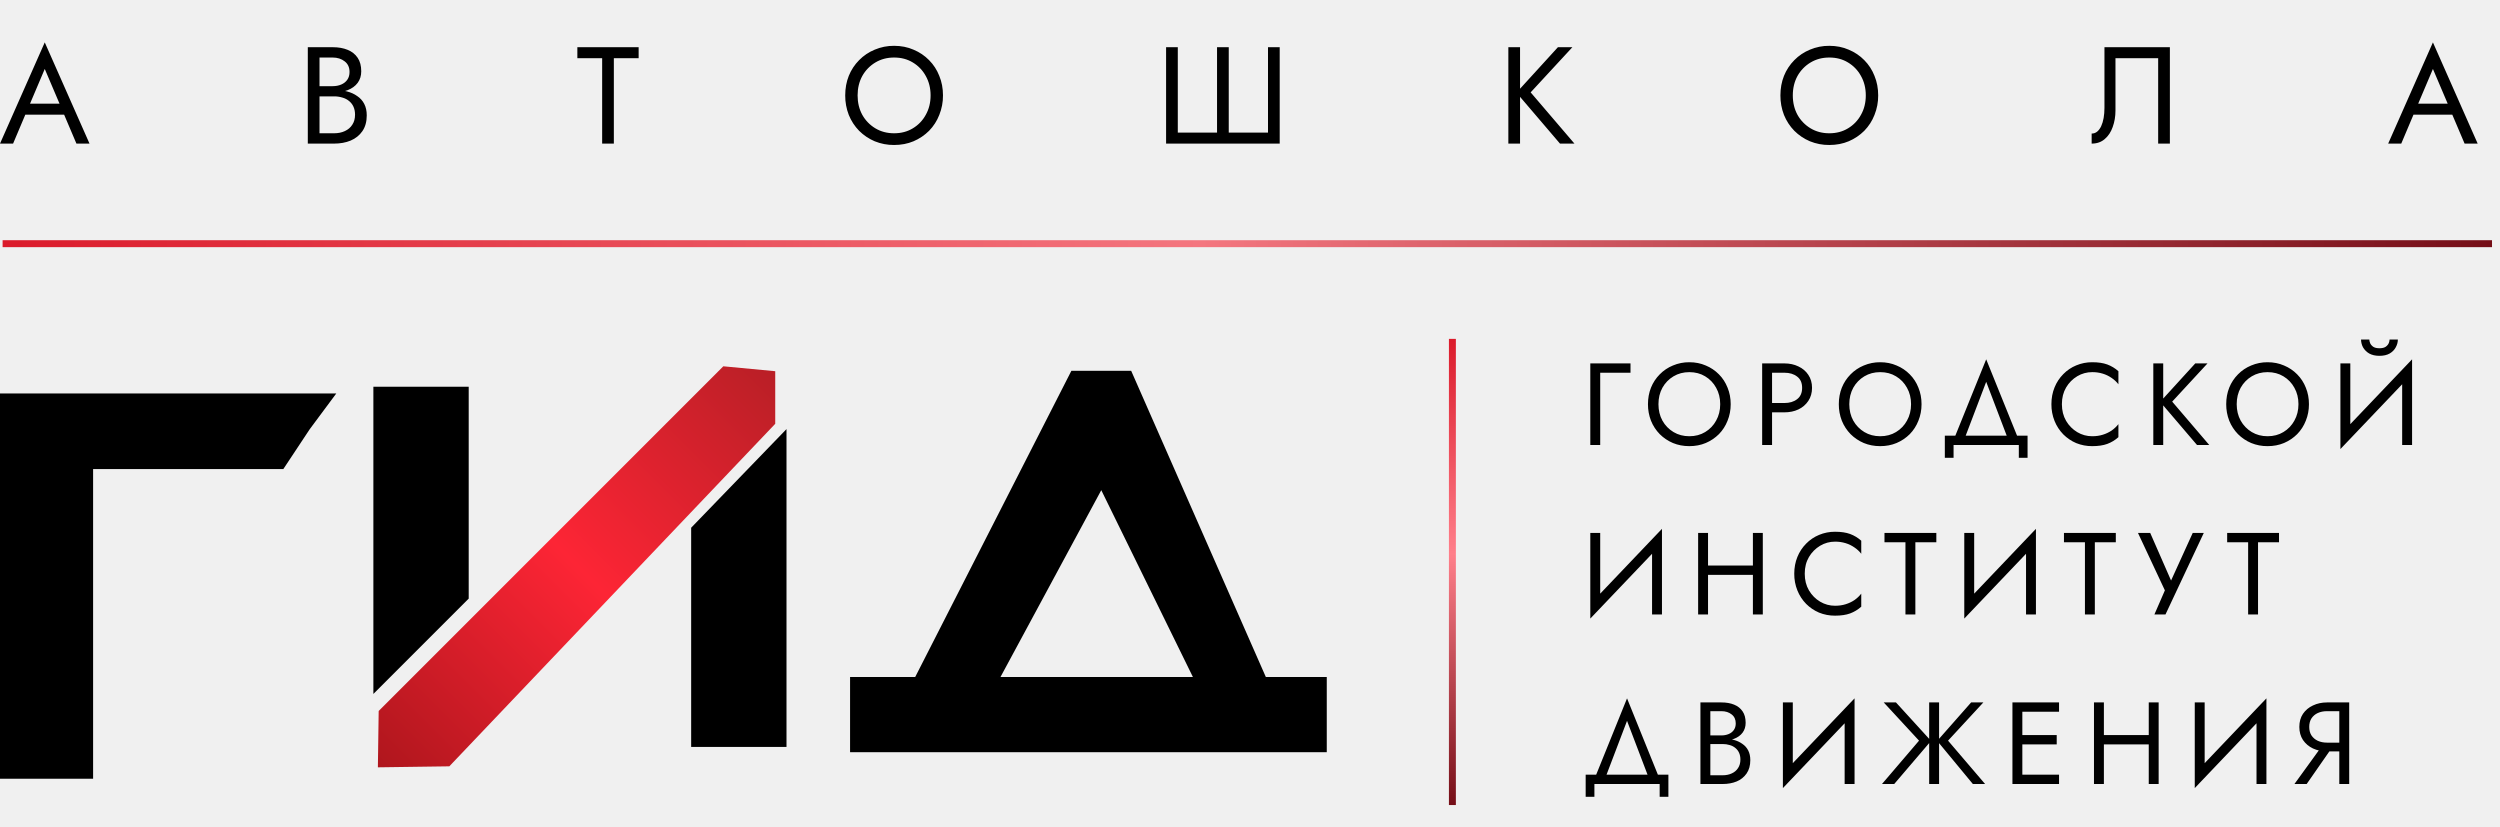
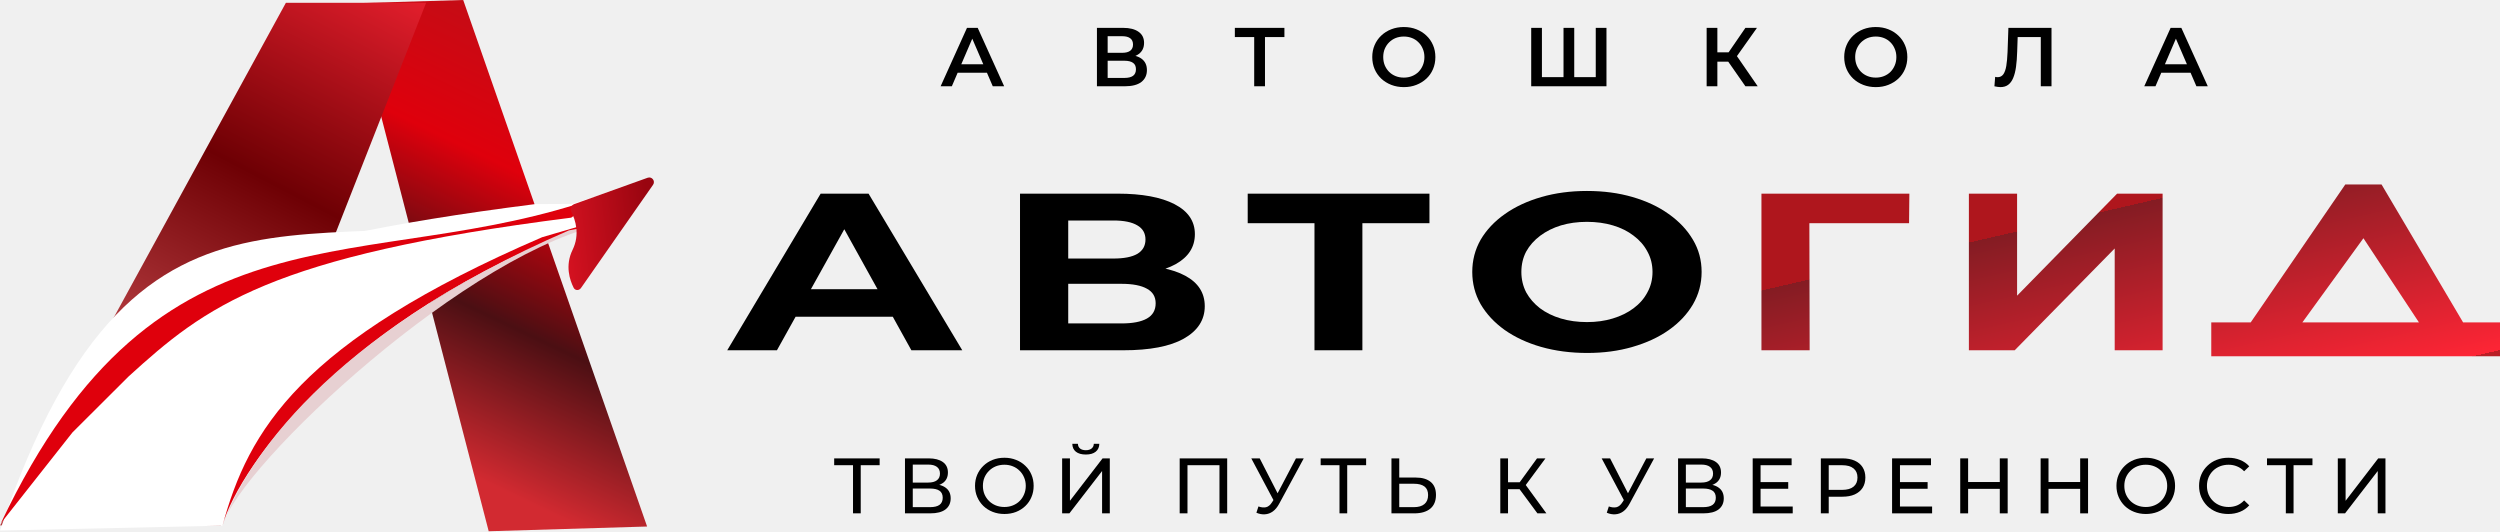
- <svg xmlns="http://www.w3.org/2000/svg" width="360" height="119" fill="none">
-   <path d="M2.816 16.515l.595-1.587h6.147l.595 1.587H2.816zM6.445 9.93l-2.34 5.514-.159.357-2.062 4.879H0L6.445 6.103 12.89 20.68h-1.884l-2.023-4.76-.158-.397-2.38-5.593zm39.208 3.412v-.933h2.24c.463 0 .88-.079 1.25-.238.37-.158.661-.39.873-.694.211-.304.317-.674.317-1.11 0-.661-.231-1.17-.694-1.527-.463-.37-1.045-.556-1.745-.556H46.01v10.908h2.082c.595 0 1.117-.105 1.567-.317.462-.211.82-.515 1.07-.912.265-.397.397-.88.397-1.448 0-.423-.072-.8-.218-1.13a2.191 2.191 0 00-.635-.833 2.514 2.514 0 00-.952-.496 4.001 4.001 0 00-1.229-.179h-2.44v-.932h2.44a7.53 7.53 0 011.864.218c.569.146 1.064.37 1.487.675.437.29.774.667 1.012 1.13.238.463.357 1.011.357 1.646 0 .912-.212 1.673-.635 2.281-.41.595-.972 1.045-1.685 1.349-.701.29-1.5.436-2.4.436h-3.768V6.797h3.57c.833 0 1.553.125 2.161.377.622.25 1.104.634 1.448 1.15.344.502.516 1.15.516 1.944 0 .647-.172 1.203-.516 1.665-.344.463-.826.814-1.448 1.052-.608.238-1.328.357-2.161.357h-2.241zm37.486-4.959V6.797h8.825v1.586h-3.57V20.68H86.71V8.383h-3.57zm40.356 5.355c0 1.045.225 1.977.674 2.797a5.218 5.218 0 001.884 1.944c.794.476 1.693.713 2.697.713 1.018 0 1.917-.238 2.697-.713a5.056 5.056 0 001.864-1.944c.463-.82.694-1.752.694-2.797 0-1.044-.231-1.976-.694-2.796a5.056 5.056 0 00-1.864-1.944c-.78-.476-1.679-.714-2.697-.714-1.004 0-1.903.238-2.697.714a5.218 5.218 0 00-1.884 1.944c-.449.82-.674 1.752-.674 2.796zm-1.784 0c0-1.018.171-1.957.515-2.816a6.807 6.807 0 011.487-2.261 6.704 6.704 0 012.241-1.507 6.995 6.995 0 012.796-.556c1.018 0 1.95.185 2.796.556.86.357 1.607.86 2.241 1.507a6.552 6.552 0 011.468 2.261c.357.86.535 1.798.535 2.816a7.365 7.365 0 01-.535 2.817 6.762 6.762 0 01-1.468 2.28 7.1 7.1 0 01-2.241 1.508c-.846.357-1.778.535-2.796.535a7.22 7.22 0 01-2.796-.535 7.124 7.124 0 01-2.241-1.508 7.03 7.03 0 01-1.487-2.28 7.61 7.61 0 01-.515-2.817zm60.881 5.355V6.797h1.685V20.68h-16.36V6.797h1.686v12.296h5.651V6.797h1.686v12.296h5.652zm34.61-12.296h1.685V20.68h-1.685V6.797zm7.139 0h2.082l-6.009 6.505 6.307 7.378h-2.083l-6.266-7.338 5.969-6.545zm33.823 6.941c0 1.045.226 1.977.674 2.797a5.226 5.226 0 001.884 1.944c.793.476 1.693.713 2.697.713 1.019 0 1.918-.238 2.697-.713a5.056 5.056 0 001.864-1.944c.464-.82.694-1.752.694-2.797 0-1.044-.23-1.976-.694-2.796a5.056 5.056 0 00-1.864-1.944c-.779-.476-1.678-.714-2.697-.714-1.004 0-1.904.238-2.697.714a5.225 5.225 0 00-1.884 1.944c-.448.82-.674 1.752-.674 2.796zm-1.785 0c0-1.018.173-1.957.516-2.816a6.807 6.807 0 011.487-2.261 6.704 6.704 0 012.241-1.507 6.995 6.995 0 012.796-.556c1.019 0 1.951.185 2.796.556.861.357 1.607.86 2.241 1.507a6.552 6.552 0 011.468 2.261c.357.86.535 1.798.535 2.816a7.365 7.365 0 01-.535 2.817 6.762 6.762 0 01-1.468 2.28 7.09 7.09 0 01-2.241 1.508c-.845.357-1.777.535-2.796.535a7.22 7.22 0 01-2.796-.535 7.124 7.124 0 01-2.241-1.508 7.03 7.03 0 01-1.487-2.28 7.63 7.63 0 01-.516-2.817zm56.083-6.941V20.68h-1.686V8.383h-6.148v7.537c0 .846-.132 1.633-.396 2.36-.252.727-.635 1.31-1.15 1.745-.504.437-1.131.655-1.884.655v-1.448c.303 0 .567-.092.793-.277.224-.185.416-.443.575-.774.159-.344.278-.74.357-1.19.079-.45.119-.939.119-1.468V6.797h9.42zm34.25 9.718l.595-1.587h6.147l.595 1.587h-7.337zm3.629-6.585l-2.34 5.514-.159.357-2.062 4.879h-1.884l6.445-14.577 6.445 14.577h-1.884l-2.023-4.76-.158-.397-2.38-5.593z" fill="#000" />
-   <path d="M.375 35.09h358.474" stroke="url(#paint0_linear_574_8378)" />
-   <path d="M48.426 56.657l-3.813 5.132-3.814 5.757H13.407v44.589H0V56.657h48.426zm5.34-.971h13.728v30.513l-13.728 13.73V55.687zm59.49 51.872H99.527V75.993l13.729-14.204v45.769z" fill="#000" />
-   <path d="M54.53 102.381l-.116 8.114 10.288-.145 46.932-49.324v-7.572l-7.477-.708-49.627 49.635z" fill="url(#paint1_linear_574_8378)" />
-   <path d="M158.584 70.584l-18.948 35.121-12.23.374 26.872-52.681h8.612l23.168 52.681-10.249-.374-17.225-35.12zm18.001 37.737H122.41V97.485h68.644v10.836h-14.469z" fill="#000" />
-   <path d="M209.145 48.798v67.129" stroke="url(#paint2_linear_574_8378)" />
-   <path d="M229.004 52.33h5.789v1.342h-4.363v10.405h-1.426V52.33zm9.813 5.873c0 .884.189 1.673.57 2.366a4.404 4.404 0 001.595 1.645c.671.403 1.43.604 2.282.604.86 0 1.621-.201 2.282-.604a4.291 4.291 0 001.577-1.645c.39-.693.587-1.482.587-2.366 0-.884-.197-1.672-.587-2.366a4.291 4.291 0 00-1.577-1.645c-.661-.403-1.422-.604-2.282-.604-.852 0-1.611.201-2.282.604a4.404 4.404 0 00-1.595 1.645c-.381.694-.57 1.482-.57 2.366zm-1.51 0c0-.861.145-1.656.436-2.383a5.75 5.75 0 011.259-1.913 5.647 5.647 0 011.896-1.275 5.905 5.905 0 012.366-.47c.86 0 1.649.156 2.365.47a5.67 5.67 0 011.897 1.275c.537.537.95 1.175 1.241 1.913.302.727.453 1.522.453 2.383 0 .85-.151 1.645-.453 2.383a5.722 5.722 0 01-1.241 1.93 6.024 6.024 0 01-1.897 1.276c-.716.302-1.505.453-2.365.453-.852 0-1.64-.151-2.366-.453a5.997 5.997 0 01-1.896-1.276 5.94 5.94 0 01-1.259-1.93 6.442 6.442 0 01-.436-2.383zm16.444-5.873h1.426v11.747h-1.426V52.33zm.788 1.342V52.33h2.4c.761 0 1.437.145 2.03.436.604.28 1.08.682 1.427 1.208.358.526.537 1.152.537 1.88 0 .716-.179 1.342-.537 1.88a3.474 3.474 0 01-1.427 1.224c-.593.28-1.269.42-2.03.42h-2.4v-1.343h2.4c.761 0 1.376-.184 1.846-.553.48-.37.721-.912.721-1.628 0-.728-.241-1.27-.721-1.628-.47-.37-1.085-.554-1.846-.554h-2.4zm11.76 4.531c0 .884.191 1.673.57 2.366a4.419 4.419 0 001.595 1.645c.671.403 1.432.604 2.282.604.861 0 1.623-.201 2.282-.604a4.284 4.284 0 001.577-1.645c.392-.693.587-1.482.587-2.366 0-.884-.195-1.672-.587-2.366a4.284 4.284 0 00-1.577-1.645c-.659-.403-1.421-.604-2.282-.604-.85 0-1.611.201-2.282.604a4.419 4.419 0 00-1.595 1.645c-.379.694-.57 1.482-.57 2.366zm-1.51 0c0-.861.146-1.656.436-2.383a5.75 5.75 0 011.259-1.913 5.676 5.676 0 011.896-1.275 5.915 5.915 0 012.366-.47c.861 0 1.65.156 2.366.47a5.666 5.666 0 011.896 1.275 5.53 5.53 0 011.241 1.913c.302.727.453 1.522.453 2.383 0 .85-.151 1.645-.453 2.383a5.707 5.707 0 01-1.241 1.93 6.02 6.02 0 01-1.896 1.276c-.716.302-1.505.453-2.366.453-.85 0-1.639-.151-2.366-.453a6.031 6.031 0 01-1.896-1.276 5.94 5.94 0 01-1.259-1.93 6.462 6.462 0 01-.436-2.383zm21.223-3.222l-3.272 8.593h-1.51l4.782-11.832 4.782 11.832h-1.51l-3.272-8.593zm4.698 9.096h-9.396v1.846h-1.259v-3.189h11.914v3.189h-1.259v-1.846zm6.203-5.874c0 .906.201 1.706.604 2.4a4.57 4.57 0 001.611 1.628 4.13 4.13 0 002.147.587c.56 0 1.068-.072 1.527-.218a4.78 4.78 0 001.276-.604c.379-.269.704-.576.973-.923v1.88c-.493.436-1.03.76-1.611.973-.581.212-1.303.319-2.165.319a6.042 6.042 0 01-2.298-.437 5.89 5.89 0 01-1.863-1.258 5.939 5.939 0 01-1.258-1.93 6.323 6.323 0 01-.453-2.417c0-.873.151-1.678.453-2.416a5.75 5.75 0 011.258-1.914 5.543 5.543 0 011.863-1.258 5.847 5.847 0 012.298-.453c.862 0 1.584.106 2.165.319a5.023 5.023 0 011.611.973v1.88a4.224 4.224 0 00-.973-.907 4.5 4.5 0 00-1.276-.62 5.035 5.035 0 00-1.527-.219 4.14 4.14 0 00-2.147.587 4.57 4.57 0 00-1.611 1.628c-.403.683-.604 1.483-.604 2.4zm13.164-5.873h1.426v11.747h-1.426V52.33zm6.041 0h1.762l-5.085 5.504 5.336 6.243h-1.762l-5.302-6.21 5.051-5.537zm5.967 5.873c0 .884.191 1.673.571 2.366a4.416 4.416 0 001.594 1.645c.671.403 1.432.604 2.282.604.862 0 1.621-.201 2.282-.604a4.284 4.284 0 001.577-1.645c.392-.693.587-1.482.587-2.366 0-.884-.195-1.672-.587-2.366a4.284 4.284 0 00-1.577-1.645c-.661-.403-1.42-.604-2.282-.604-.85 0-1.611.201-2.282.604a4.416 4.416 0 00-1.594 1.645c-.38.694-.571 1.482-.571 2.366zm-1.51 0c0-.861.145-1.656.436-2.383a5.75 5.75 0 011.259-1.913 5.656 5.656 0 011.896-1.275 5.919 5.919 0 012.366-.47c.862 0 1.65.156 2.366.47a5.666 5.666 0 011.896 1.275 5.56 5.56 0 011.242 1.913c.302.727.453 1.522.453 2.383 0 .85-.151 1.645-.453 2.383a5.74 5.74 0 01-1.242 1.93 6.02 6.02 0 01-1.896 1.276c-.716.302-1.504.453-2.366.453a6.11 6.11 0 01-2.366-.453 6.009 6.009 0 01-1.896-1.276 5.94 5.94 0 01-1.259-1.93 6.442 6.442 0 01-.436-2.383zm26.68-4.28l-10.236 10.741.084-2.181 10.236-10.74-.084 2.18zm-8.81-1.593v10.488l-1.426 1.846V52.33h1.426zm8.894-.588v12.335h-1.427V53.588l1.427-1.846zm-7.35-2.853h1.192c0 .146.039.319.117.52.079.19.224.364.436.52.214.146.516.219.906.219.392 0 .694-.073.906-.218.214-.157.359-.33.437-.52a1.46 1.46 0 00.117-.52h1.192c0 .38-.101.754-.303 1.124-.189.358-.48.654-.872.889-.391.224-.883.336-1.477.336-.581 0-1.074-.112-1.476-.336a2.431 2.431 0 01-.89-.89 2.446 2.446 0 01-.285-1.124zm-100.75 29.445l-10.235 10.74.084-2.181 10.235-10.74-.084 2.181zm-8.809-1.594v10.489l-1.426 1.846V76.74h1.426zm8.893-.588v12.335h-1.426V77.998l1.426-1.846zm5.997 6.63v-1.343h8.054v1.342h-8.054zm7.098-6.042h1.426v11.747h-1.426V76.74zm-7.887 0h1.426v11.747h-1.426V76.74zm15.352 5.873c0 .907.201 1.707.604 2.4.414.694.95 1.236 1.611 1.628a4.131 4.131 0 002.148.587c.558 0 1.068-.072 1.527-.218.47-.145.894-.346 1.275-.604.38-.268.705-.576.973-.923v1.88a5.014 5.014 0 01-1.611.973c-.582.213-1.304.319-2.164.319a6.038 6.038 0 01-2.299-.436 5.889 5.889 0 01-1.863-1.259 5.938 5.938 0 01-1.258-1.93 6.323 6.323 0 01-.453-2.417c0-.872.151-1.678.453-2.416a5.749 5.749 0 011.258-1.913 5.542 5.542 0 011.863-1.259 5.844 5.844 0 012.299-.453c.86 0 1.582.106 2.164.319a5.016 5.016 0 011.611.973v1.88a4.181 4.181 0 00-.973-.906 4.507 4.507 0 00-1.275-.621 5.044 5.044 0 00-1.527-.219 4.13 4.13 0 00-2.148.588 4.578 4.578 0 00-1.611 1.628c-.403.682-.604 1.482-.604 2.4zm11.482-4.53V76.74h7.467v1.342h-3.02v10.405h-1.427V78.082h-3.02zm21.727.251l-10.236 10.74.084-2.181 10.235-10.74-.083 2.181zm-8.81-1.594v10.489l-1.426 1.846V76.74h1.426zm8.893-.588v12.335h-1.426V77.998l1.426-1.846zm4.035 1.93V76.74h7.467v1.342h-3.02v10.405h-1.426V78.082h-3.021zm20.137-1.342l-5.52 11.747h-1.594l1.51-3.474-3.876-8.273h1.762l3.456 7.887-.889-.067 3.557-7.82h1.594zm3.364 1.342V76.74h7.467v1.342h-3.021v10.405h-1.426V78.082h-3.02zm-86.418 25.719l-3.272 8.593h-1.511l4.783-11.832 4.782 11.832h-1.51l-3.272-8.593zm4.698 9.096h-9.397v1.846h-1.258v-3.188h11.913v3.188h-1.258v-1.846zm6.996-6.209v-.789h1.896a2.66 2.66 0 001.057-.201c.314-.134.56-.33.738-.588.18-.257.269-.57.269-.939 0-.56-.196-.991-.588-1.293-.39-.313-.883-.469-1.476-.469h-1.594v9.23h1.762c.503 0 .945-.09 1.325-.269.392-.179.694-.436.906-.772.224-.335.336-.744.336-1.225 0-.358-.061-.677-.185-.956a1.84 1.84 0 00-.537-.705 2.103 2.103 0 00-.805-.42 3.371 3.371 0 00-1.04-.151h-2.064v-.789h2.064c.57 0 1.096.062 1.577.185.482.123.901.313 1.258.571.369.246.655.564.856.956.201.392.302.856.302 1.393 0 .772-.178 1.415-.537 1.93a3.212 3.212 0 01-1.426 1.141c-.592.246-1.269.369-2.03.369h-3.189V101.15h3.021c.704 0 1.315.106 1.829.319.526.212.935.537 1.225.973.291.425.436.973.436 1.645 0 .548-.145 1.018-.436 1.409-.29.392-.699.688-1.225.89-.514.201-1.125.302-1.829.302h-1.896zm20.985-3.944l-10.236 10.741.084-2.182 10.236-10.741-.084 2.182zm-8.809-1.594v10.489l-1.427 1.846V101.15h1.427zm8.893-.588v12.335h-1.427v-10.488l1.427-1.847zm5.963.588l5.05 5.538-5.302 6.209h-1.762l5.336-6.243-5.084-5.504h1.762zm4.782 0h1.426v11.747h-1.426V101.15zm6.041 0h1.761l-5.084 5.504 5.336 6.243h-1.762l-5.134-6.209 4.883-5.538zm6.737 11.747v-1.342h5.924v1.342h-5.924zm0-10.405v-1.342h5.924v1.342h-5.924zm0 4.699v-1.342h5.588v1.342h-5.588zm-.788-6.041h1.426v11.747h-1.426V101.15zm12.531 6.041v-1.342h8.054v1.342h-8.054zm7.098-6.041h1.426v11.747h-1.426V101.15zm-7.887 0h1.427v11.747h-1.427V101.15zm24.747 1.594l-10.235 10.741.084-2.182 10.235-10.741-.084 2.182zm-8.809-1.594v10.489l-1.426 1.846V101.15h1.426zm8.893-.588v12.335h-1.426v-10.488l1.426-1.847zm9.824 6.546l-4.027 5.789h-1.762l4.195-5.789h1.594zm2.097-5.958v11.747h-1.426V101.15h1.426zm-.788 1.259h-2.4c-.503 0-.952.089-1.342.268a2.169 2.169 0 00-.906.772c-.214.336-.319.744-.319 1.225 0 .481.105.89.319 1.225.223.336.525.593.906.772.39.179.839.269 1.342.269h2.4v1.258h-2.4c-.75 0-1.426-.14-2.03-.419a3.586 3.586 0 01-1.443-1.225c-.348-.537-.52-1.164-.52-1.88 0-.727.172-1.354.52-1.879a3.467 3.467 0 011.443-1.209c.604-.291 1.28-.436 2.03-.436h2.4v1.259z" fill="#000" />
+ <svg xmlns="http://www.w3.org/2000/svg" xmlns:xlink="http://www.w3.org/1999/xlink" width="400" height="85" viewBox="0 0 400 85" fill="none">
+   <path d="M56.295 0.532L74.112 0L103.536 84.243L78.192 85L56.295 0.532Z" fill="url(#paint0_linear_653_8933)" />
+   <path d="M45.74 0.451H68.174L35.323 84.067H0.01L45.74 0.451Z" fill="url(#paint1_linear_653_8933)" />
+   <path d="M0 84.886C22.597 18.124 53.245 46.151 95.083 31.477L98.503 34.375C55.768 49.593 38.268 73.717 35.597 84.101L0 84.886Z" fill="white" />
+   <path d="M35.597 84.101C39.73 68.917 47.99 54.65 86.743 37.954L98.34 34.559C56.74 48.556 38.197 74.549 35.597 84.101Z" fill="#DF000C" />
+   <path d="M35.597 84.101C39.245 73.981 52.191 53.686 91.031 36.858L97.806 35.624C75.397 39.573 38.203 74.474 35.597 84.101Z" fill="#E7D0D2" />
+   <path d="M0 84.886C19.743 38.357 67.349 39.771 94.87 32.612L85.629 32.655C37.148 38.805 24.225 46.363 14.85 58.041L8.422 66.33L0 84.886Z" fill="white" />
+   <path d="M0.142 83.708C25.515 30.192 58.479 44.789 95.871 31.477L91.398 34.825C43.055 40.949 32.853 49.058 20.567 60.24L11.593 69.188L0.142 83.708Z" fill="#DF000C" />
+   <use xlink:href="#stroke0_653_8933" fill="url(#paint2_linear_653_8933)" />
+   <path d="M150.499 13.805L154.718 4.458H156.432L160.665 13.805H158.843L155.214 5.379H155.91L152.294 13.805H150.499ZM152.441 11.642L152.91 10.28H157.973L158.442 11.642H152.441Z" fill="black" />
+   <path d="M175.51 13.805V4.458H179.703C180.757 4.458 181.578 4.667 182.167 5.085C182.757 5.495 183.051 6.087 183.051 6.861C183.051 7.627 182.77 8.219 182.208 8.637C181.645 9.047 180.904 9.251 179.984 9.251L180.225 8.771C181.27 8.771 182.078 8.98 182.65 9.398C183.221 9.817 183.507 10.422 183.507 11.214C183.507 12.024 183.208 12.661 182.609 13.124C182.011 13.578 181.127 13.805 179.957 13.805H175.51ZM177.225 12.469H179.904C180.511 12.469 180.971 12.358 181.283 12.136C181.596 11.904 181.752 11.553 181.752 11.081C181.752 10.609 181.596 10.266 181.283 10.053C180.971 9.83 180.511 9.719 179.904 9.719H177.225V12.469ZM177.225 8.45H179.556C180.118 8.45 180.547 8.339 180.841 8.116C181.136 7.885 181.283 7.556 181.283 7.128C181.283 6.683 181.136 6.349 180.841 6.127C180.547 5.904 180.118 5.793 179.556 5.793H177.225V8.45Z" fill="black" />
+   <path d="M200.671 13.805V5.499L201.086 5.927H197.576V4.458H205.506V5.927H201.997L202.398 5.499V13.805H200.671Z" fill="black" />
+   <path d="M224.624 13.938C223.892 13.938 223.218 13.818 222.602 13.578C221.986 13.337 221.45 13.003 220.994 12.576C220.539 12.14 220.186 11.633 219.936 11.054C219.686 10.466 219.561 9.826 219.561 9.131C219.561 8.437 219.686 7.8 219.936 7.222C220.186 6.634 220.539 6.127 220.994 5.7C221.45 5.263 221.986 4.925 222.602 4.685C223.218 4.445 223.888 4.324 224.611 4.324C225.343 4.324 226.013 4.445 226.62 4.685C227.236 4.925 227.772 5.263 228.227 5.7C228.683 6.127 229.035 6.634 229.285 7.222C229.535 7.8 229.66 8.437 229.66 9.131C229.66 9.826 229.535 10.466 229.285 11.054C229.035 11.642 228.683 12.149 228.227 12.576C227.772 13.003 227.236 13.337 226.62 13.578C226.013 13.818 225.348 13.938 224.624 13.938ZM224.611 12.416C225.084 12.416 225.522 12.336 225.923 12.176C226.325 12.015 226.674 11.788 226.968 11.495C227.263 11.192 227.491 10.845 227.651 10.453C227.821 10.053 227.906 9.612 227.906 9.131C227.906 8.651 227.821 8.214 227.651 7.823C227.491 7.422 227.263 7.075 226.968 6.781C226.674 6.479 226.325 6.247 225.923 6.087C225.522 5.927 225.084 5.847 224.611 5.847C224.138 5.847 223.7 5.927 223.298 6.087C222.905 6.247 222.557 6.479 222.253 6.781C221.959 7.075 221.727 7.422 221.557 7.823C221.396 8.214 221.316 8.651 221.316 9.131C221.316 9.603 221.396 10.039 221.557 10.44C221.727 10.84 221.959 11.192 222.253 11.495C222.548 11.788 222.896 12.015 223.298 12.176C223.7 12.336 224.138 12.416 224.611 12.416Z" fill="black" />
+   <path d="M244.993 13.805V4.458H246.708V12.763L246.306 12.336H250.552L250.163 12.763V4.458H251.878V12.763L251.463 12.336H255.735L255.32 12.763V4.458H257.035V13.805H244.993Z" fill="black" />
+   <path d="M279.265 13.805L276.09 9.251L277.497 8.383L281.234 13.805H279.265ZM273.063 13.805V4.458H274.778V13.805H273.063ZM274.255 9.866V8.37H277.416V9.866H274.255ZM277.658 9.332L276.064 9.118L279.265 4.458H281.113L277.658 9.332Z" fill="black" />
+   <path d="M300.137 13.938C299.405 13.938 298.731 13.818 298.114 13.578C297.498 13.337 296.963 13.003 296.507 12.576C296.052 12.14 295.699 11.633 295.449 11.054C295.199 10.466 295.074 9.826 295.074 9.131C295.074 8.437 295.199 7.8 295.449 7.222C295.699 6.634 296.052 6.127 296.507 5.7C296.963 5.263 297.498 4.925 298.114 4.685C298.731 4.445 299.4 4.324 300.124 4.324C300.856 4.324 301.526 4.445 302.133 4.685C302.749 4.925 303.285 5.263 303.74 5.7C304.195 6.127 304.548 6.634 304.798 7.222C305.048 7.8 305.173 8.437 305.173 9.131C305.173 9.826 305.048 10.466 304.798 11.054C304.548 11.642 304.195 12.149 303.74 12.576C303.285 13.003 302.749 13.337 302.133 13.578C301.526 13.818 300.86 13.938 300.137 13.938ZM300.124 12.416C300.597 12.416 301.034 12.336 301.436 12.176C301.838 12.015 302.186 11.788 302.481 11.495C302.776 11.192 303.003 10.845 303.164 10.453C303.334 10.053 303.419 9.612 303.419 9.131C303.419 8.651 303.334 8.214 303.164 7.823C303.003 7.422 302.776 7.075 302.481 6.781C302.186 6.479 301.838 6.247 301.436 6.087C301.034 5.927 300.597 5.847 300.124 5.847C299.65 5.847 299.213 5.927 298.811 6.087C298.418 6.247 298.07 6.479 297.766 6.781C297.472 7.075 297.239 7.422 297.07 7.823C296.909 8.214 296.829 8.651 296.829 9.131C296.829 9.603 296.909 10.039 297.07 10.44C297.239 10.84 297.472 11.192 297.766 11.495C298.061 11.788 298.409 12.015 298.811 12.176C299.213 12.336 299.65 12.416 300.124 12.416Z" fill="black" />
+   <path d="M320.057 13.938C319.905 13.938 319.753 13.925 319.602 13.898C319.45 13.871 319.285 13.84 319.106 13.805L319.226 12.296C319.351 12.331 319.485 12.349 319.628 12.349C320.003 12.349 320.302 12.198 320.526 11.895C320.749 11.584 320.91 11.13 321.008 10.533C321.106 9.937 321.173 9.202 321.209 8.33L321.343 4.458H328.241V13.805H326.526V5.499L326.928 5.927H322.468L322.843 5.486L322.749 8.263C322.722 9.189 322.66 10.004 322.562 10.707C322.463 11.41 322.312 12.002 322.106 12.483C321.91 12.954 321.646 13.315 321.316 13.564C320.986 13.813 320.566 13.938 320.057 13.938Z" fill="black" />
+   <path d="M343.081 13.805L347.3 4.458H349.014L353.247 13.805H351.425L347.795 5.379H348.492L344.875 13.805H343.081ZM345.023 11.642L345.492 10.28H350.555L351.023 11.642H345.023Z" fill="black" />
+   <path d="M116.357 56.044L131.304 30.984H138.969L153.964 56.044H145.82L133.556 33.919H136.622L124.309 56.044H116.357ZM123.83 50.674L125.89 46.271H143.137L145.245 50.674H123.83Z" fill="black" />
+   <path d="M163.202 56.044V30.984H178.821C182.717 30.984 185.751 31.544 187.923 32.666C190.095 33.788 191.181 35.387 191.181 37.464C191.181 39.516 190.159 41.115 188.115 42.261C186.071 43.383 183.356 43.944 179.97 43.944L180.881 42.44C184.649 42.44 187.572 43.001 189.648 44.123C191.724 45.244 192.762 46.867 192.762 48.992C192.762 51.187 191.644 52.918 189.408 54.183C187.204 55.424 183.979 56.044 179.731 56.044H163.202ZM170.916 51.748H179.443C181.232 51.748 182.589 51.486 183.516 50.961C184.442 50.436 184.905 49.624 184.905 48.526C184.905 47.476 184.442 46.7 183.516 46.199C182.589 45.674 181.232 45.411 179.443 45.411H170.916V51.748ZM170.916 41.366H178.15C179.843 41.366 181.12 41.115 181.982 40.614C182.845 40.089 183.276 39.325 183.276 38.323C183.276 37.32 182.845 36.569 181.982 36.067C181.12 35.542 179.843 35.28 178.15 35.28H170.916V41.366Z" fill="black" />
+   <path d="M210.316 56.044V34.385L212.089 35.709H199.633V30.984H228.713V35.709H216.257L217.982 34.385V56.044H210.316Z" fill="black" />
+   <path d="M253.958 56.474C251.308 56.474 248.848 56.152 246.581 55.507C244.345 54.863 242.397 53.956 240.736 52.786C239.107 51.617 237.829 50.245 236.903 48.669C236.009 47.094 235.562 45.376 235.562 43.514C235.562 41.652 236.009 39.934 236.903 38.359C237.829 36.783 239.123 35.411 240.784 34.242C242.445 33.072 244.393 32.165 246.628 31.521C248.864 30.876 251.292 30.554 253.911 30.554C256.561 30.554 258.989 30.876 261.193 31.521C263.428 32.165 265.361 33.072 266.989 34.242C268.65 35.411 269.944 36.783 270.87 38.359C271.796 39.91 272.259 41.629 272.259 43.514C272.259 45.376 271.796 47.106 270.87 48.705C269.944 50.28 268.65 51.653 266.989 52.822C265.361 53.968 263.428 54.863 261.193 55.507C258.989 56.152 256.577 56.474 253.958 56.474ZM253.911 51.533C255.412 51.533 256.785 51.343 258.031 50.961C259.308 50.579 260.426 50.03 261.384 49.314C262.342 48.598 263.077 47.751 263.588 46.772C264.131 45.793 264.402 44.707 264.402 43.514C264.402 42.321 264.131 41.235 263.588 40.256C263.077 39.278 262.342 38.43 261.384 37.714C260.458 36.998 259.356 36.449 258.079 36.067C256.801 35.685 255.412 35.495 253.911 35.495C252.409 35.495 251.02 35.685 249.743 36.067C248.497 36.449 247.395 36.998 246.437 37.714C245.479 38.43 244.728 39.278 244.185 40.256C243.674 41.235 243.419 42.321 243.419 43.514C243.419 44.684 243.674 45.77 244.185 46.772C244.728 47.751 245.463 48.598 246.389 49.314C247.347 50.03 248.465 50.579 249.743 50.961C251.02 51.343 252.409 51.533 253.911 51.533Z" fill="black" />
+   <path d="M281.831 56.044V30.984H305.498L305.45 35.709H287.724L289.496 34.385L289.544 56.044H281.831Z" fill="url(#paint3_linear_653_8933)" />
+   <path d="M315.021 56.044V30.984H322.734V47.309L338.735 30.984H346.017V56.044H338.352V39.755L322.351 56.044H315.021Z" fill="url(#paint4_linear_653_8933)" />
+   <path d="M378.148 38.116L365.396 55.694L357.165 55.881L375.249 29.513H381.046L396.638 55.881L389.74 55.694L378.148 38.116ZM353.803 57.003V51.58H400V57.003H353.803Z" fill="url(#paint5_linear_653_8933)" />
+   <path d="M136.482 82.137V74.107L136.797 74.434H133.469V73.34H140.743V74.434H137.415L137.717 74.107V82.137H136.482Z" fill="black" />
+   <path d="M144.796 82.137V73.34H148.591C149.549 73.34 150.301 73.533 150.847 73.918C151.394 74.304 151.667 74.865 151.667 75.602C151.667 76.323 151.406 76.876 150.885 77.261C150.364 77.638 149.679 77.827 148.83 77.827L149.057 77.45C150.04 77.45 150.793 77.647 151.314 78.04C151.843 78.426 152.108 78.991 152.108 79.737C152.108 80.491 151.831 81.082 151.276 81.509C150.73 81.928 149.914 82.137 148.83 82.137H144.796ZM146.044 81.144H148.805C149.477 81.144 149.982 81.023 150.318 80.78C150.662 80.529 150.835 80.147 150.835 79.636C150.835 79.125 150.662 78.752 150.318 78.518C149.982 78.283 149.477 78.166 148.805 78.166H146.044V81.144ZM146.044 77.211H148.503C149.116 77.211 149.582 77.09 149.902 76.847C150.23 76.604 150.393 76.248 150.393 75.778C150.393 75.301 150.23 74.941 149.902 74.698C149.582 74.455 149.116 74.333 148.503 74.333H146.044V77.211Z" fill="black" />
+   <path d="M160.706 82.238C160.034 82.238 159.408 82.125 158.828 81.898C158.257 81.672 157.761 81.358 157.34 80.956C156.92 80.545 156.592 80.068 156.357 79.523C156.122 78.979 156.004 78.384 156.004 77.739C156.004 77.094 156.122 76.499 156.357 75.954C156.592 75.41 156.92 74.936 157.34 74.534C157.761 74.124 158.257 73.805 158.828 73.579C159.4 73.353 160.026 73.24 160.706 73.24C161.379 73.24 161.996 73.353 162.559 73.579C163.131 73.797 163.627 74.111 164.047 74.522C164.476 74.924 164.803 75.397 165.03 75.942C165.266 76.486 165.383 77.085 165.383 77.739C165.383 78.392 165.266 78.991 165.03 79.536C164.803 80.081 164.476 80.558 164.047 80.969C163.627 81.371 163.131 81.685 162.559 81.911C161.996 82.129 161.379 82.238 160.706 82.238ZM160.706 81.119C161.194 81.119 161.643 81.035 162.055 80.868C162.475 80.7 162.837 80.466 163.139 80.164C163.45 79.854 163.69 79.494 163.858 79.084C164.034 78.673 164.123 78.225 164.123 77.739C164.123 77.253 164.034 76.805 163.858 76.394C163.69 75.984 163.45 75.628 163.139 75.326C162.837 75.016 162.475 74.777 162.055 74.61C161.643 74.442 161.194 74.358 160.706 74.358C160.211 74.358 159.752 74.442 159.332 74.61C158.92 74.777 158.559 75.016 158.248 75.326C157.937 75.628 157.693 75.984 157.517 76.394C157.349 76.805 157.265 77.253 157.265 77.739C157.265 78.225 157.349 78.673 157.517 79.084C157.693 79.494 157.937 79.854 158.248 80.164C158.559 80.466 158.92 80.7 159.332 80.868C159.752 81.035 160.211 81.119 160.706 81.119Z" fill="black" />
+   <path d="M169.942 82.137V73.34H171.191V80.126L176.41 73.34H177.569V82.137H176.334V75.364L171.102 82.137H169.942ZM173.737 72.725C173.048 72.725 172.514 72.574 172.136 72.272C171.766 71.971 171.577 71.547 171.569 71.003H172.464C172.472 71.33 172.59 71.585 172.817 71.769C173.044 71.945 173.35 72.033 173.737 72.033C174.115 72.033 174.418 71.945 174.645 71.769C174.88 71.585 175.002 71.33 175.01 71.003H175.893C175.884 71.547 175.691 71.971 175.313 72.272C174.943 72.574 174.418 72.725 173.737 72.725Z" fill="black" />
+   <path d="M188.749 82.137V73.34H196.35V82.137H195.115V74.107L195.417 74.434H189.682L189.997 74.107V82.137H188.749Z" fill="black" />
+   <path d="M201.024 82.037L201.352 81.031C201.789 81.191 202.192 81.232 202.562 81.157C202.932 81.073 203.264 80.793 203.558 80.315L203.987 79.636L204.113 79.498L207.353 73.34H208.601L204.68 80.579C204.386 81.132 204.041 81.551 203.646 81.836C203.26 82.112 202.84 82.263 202.386 82.288C201.94 82.322 201.486 82.238 201.024 82.037ZM204.075 80.617L200.205 73.34H201.554L204.768 79.611L204.075 80.617Z" fill="black" />
+   <path d="M214.319 82.137V74.107L214.634 74.434H211.306V73.34H218.58V74.434H215.252L215.554 74.107V82.137H214.319Z" fill="black" />
+   <path d="M222.633 82.137V73.34H223.881V76.407H226.503C227.545 76.407 228.348 76.641 228.911 77.111C229.474 77.571 229.756 78.262 229.756 79.184C229.756 80.156 229.449 80.893 228.836 81.396C228.23 81.89 227.377 82.137 226.276 82.137H222.633ZM223.881 81.144H226.226C226.957 81.144 227.516 80.981 227.903 80.654C228.298 80.328 228.495 79.846 228.495 79.209C228.495 78.589 228.302 78.133 227.915 77.839C227.529 77.546 226.966 77.4 226.226 77.4H223.881V81.144Z" fill="black" />
+   <path d="M245.986 82.137L242.784 77.802L243.805 77.173L247.423 82.137H245.986ZM240.048 82.137V73.34H241.284V82.137H240.048ZM240.905 78.267V77.161H243.767V78.267H240.905ZM243.918 77.877L242.759 77.701L245.923 73.34H247.272L243.918 77.877Z" fill="black" />
+   <path d="M257.086 82.037L257.413 81.031C257.85 81.191 258.254 81.232 258.624 81.157C258.993 81.073 259.325 80.793 259.62 80.315L260.048 79.636L260.174 79.498L263.414 73.34H264.662L260.741 80.579C260.447 81.132 260.103 81.551 259.708 81.836C259.321 82.112 258.901 82.263 258.447 82.288C258.002 82.322 257.548 82.238 257.086 82.037ZM260.136 80.617L256.266 73.34H257.615L260.83 79.611L260.136 80.617Z" fill="black" />
+   <path d="M268.491 82.137V73.34H272.286C273.244 73.34 273.996 73.533 274.542 73.918C275.089 74.304 275.362 74.865 275.362 75.602C275.362 76.323 275.101 76.876 274.58 77.261C274.059 77.638 273.374 77.827 272.525 77.827L272.752 77.45C273.736 77.45 274.488 77.647 275.009 78.04C275.538 78.426 275.803 78.991 275.803 79.737C275.803 80.491 275.526 81.082 274.971 81.509C274.425 81.928 273.61 82.137 272.525 82.137H268.491ZM269.739 81.144H272.5C273.173 81.144 273.677 81.023 274.013 80.78C274.358 80.529 274.53 80.147 274.53 79.636C274.53 79.125 274.358 78.752 274.013 78.518C273.677 78.283 273.173 78.166 272.5 78.166H269.739V81.144ZM269.739 77.211H272.198C272.811 77.211 273.278 77.09 273.597 76.847C273.925 76.604 274.089 76.248 274.089 75.778C274.089 75.301 273.925 74.941 273.597 74.698C273.278 74.455 272.811 74.333 272.198 74.333H269.739V77.211Z" fill="black" />
+   <path d="M280.43 82.137V73.34H286.658V74.434H281.691V81.044H286.835V82.137H280.43ZM281.578 78.204V77.136H286.116V78.204H281.578Z" fill="black" />
+   <path d="M291.335 82.137V73.34H294.777C295.55 73.34 296.21 73.462 296.756 73.705C297.302 73.948 297.723 74.3 298.017 74.76C298.311 75.221 298.458 75.77 298.458 76.407C298.458 77.043 298.311 77.592 298.017 78.053C297.723 78.505 297.302 78.857 296.756 79.109C296.21 79.352 295.55 79.473 294.777 79.473H292.029L292.596 78.882V82.137H291.335ZM292.596 79.008L292.029 78.38H294.739C295.546 78.38 296.155 78.208 296.567 77.865C296.987 77.521 297.197 77.035 297.197 76.407C297.197 75.778 296.987 75.293 296.567 74.949C296.155 74.606 295.546 74.434 294.739 74.434H292.029L292.596 73.805V79.008Z" fill="black" />
+   <path d="M302.733 82.137V73.34H308.96V74.434H303.994V81.044H309.137V82.137H302.733ZM303.88 78.204V77.136H308.418V78.204H303.88Z" fill="black" />
+   <path d="M319.966 82.137V73.34H321.227V82.137H319.966ZM313.638 82.137V73.34H314.899V82.137H313.638ZM314.772 78.216V77.123H320.08V78.216H314.772Z" fill="black" />
+   <path d="M332.829 82.137V73.34H334.089V82.137H332.829ZM326.5 82.137V73.34H327.761V82.137H326.5ZM327.635 78.216V77.123H332.942V78.216H327.635Z" fill="black" />
+   <path d="M343.334 82.238C342.661 82.238 342.035 82.125 341.455 81.898C340.884 81.672 340.388 81.358 339.968 80.956C339.548 80.545 339.22 80.068 338.985 79.523C338.749 78.979 338.632 78.384 338.632 77.739C338.632 77.094 338.749 76.499 338.985 75.954C339.22 75.41 339.548 74.936 339.968 74.534C340.388 74.124 340.884 73.805 341.455 73.579C342.027 73.353 342.653 73.24 343.334 73.24C344.006 73.24 344.624 73.353 345.187 73.579C345.758 73.797 346.254 74.111 346.674 74.522C347.103 74.924 347.431 75.397 347.658 75.942C347.893 76.486 348.011 77.085 348.011 77.739C348.011 78.392 347.893 78.991 347.658 79.536C347.431 80.081 347.103 80.558 346.674 80.969C346.254 81.371 345.758 81.685 345.187 81.911C344.624 82.129 344.006 82.238 343.334 82.238ZM343.334 81.119C343.821 81.119 344.271 81.035 344.683 80.868C345.103 80.7 345.464 80.466 345.767 80.164C346.078 79.854 346.317 79.494 346.485 79.084C346.662 78.673 346.75 78.225 346.75 77.739C346.75 77.253 346.662 76.805 346.485 76.394C346.317 75.984 346.078 75.628 345.767 75.326C345.464 75.016 345.103 74.777 344.683 74.61C344.271 74.442 343.821 74.358 343.334 74.358C342.838 74.358 342.38 74.442 341.96 74.61C341.548 74.777 341.186 75.016 340.876 75.326C340.565 75.628 340.321 75.984 340.144 76.394C339.976 76.805 339.892 77.253 339.892 77.739C339.892 78.225 339.976 78.673 340.144 79.084C340.321 79.494 340.565 79.854 340.876 80.164C341.186 80.466 341.548 80.7 341.96 80.868C342.38 81.035 342.838 81.119 343.334 81.119Z" fill="black" />
+   <path d="M356.516 82.238C355.843 82.238 355.221 82.129 354.65 81.911C354.087 81.685 353.595 81.371 353.175 80.969C352.763 80.558 352.44 80.081 352.204 79.536C351.969 78.991 351.851 78.392 351.851 77.739C351.851 77.085 351.969 76.486 352.204 75.942C352.44 75.397 352.767 74.924 353.188 74.522C353.608 74.111 354.099 73.797 354.663 73.579C355.234 73.353 355.856 73.24 356.528 73.24C357.209 73.24 357.835 73.357 358.407 73.592C358.987 73.818 359.478 74.157 359.882 74.61L359.062 75.401C358.726 75.049 358.348 74.79 357.928 74.622C357.507 74.446 357.058 74.358 356.579 74.358C356.083 74.358 355.621 74.442 355.192 74.61C354.772 74.777 354.406 75.012 354.095 75.313C353.784 75.615 353.541 75.975 353.364 76.394C353.196 76.805 353.112 77.253 353.112 77.739C353.112 78.225 353.196 78.677 353.364 79.096C353.541 79.507 353.784 79.863 354.095 80.164C354.406 80.466 354.772 80.7 355.192 80.868C355.621 81.035 356.083 81.119 356.579 81.119C357.058 81.119 357.507 81.035 357.928 80.868C358.348 80.692 358.726 80.424 359.062 80.064L359.882 80.855C359.478 81.308 358.987 81.651 358.407 81.886C357.835 82.121 357.205 82.238 356.516 82.238Z" fill="black" />
+   <path d="M365.733 82.137V74.107L366.048 74.434H362.72V73.34H369.994V74.434H366.666L366.969 74.107V82.137H365.733Z" fill="black" />
+   <path d="M374.048 82.137V73.34H375.296V80.126L380.515 73.34H381.674V82.137H380.439V75.364L375.207 82.137H374.048Z" fill="black" />
  <defs>
-     <linearGradient id="paint0_linear_574_8378" x1=".375" y1="35.59" x2="358.849" y2="35.59" gradientUnits="userSpaceOnUse">
-       <stop stop-color="#DB1B2B" />
-       <stop offset=".481" stop-color="#F4767F" />
-       <stop offset="1" stop-color="#750E17" />
-     </linearGradient>
-     <linearGradient id="paint1_linear_574_8378" x1="112.077" y1="53.897" x2="54.943" y2="111.023" gradientUnits="userSpaceOnUse">
-       <stop stop-color="#B91F26" />
-       <stop offset=".495" stop-color="#FD2535" />
+     <linearGradient id="paint0_linear_653_8933" x1="94.749" y1="85.326" x2="131.673" y2="7.871" gradientUnits="userSpaceOnUse">
+       <stop stop-color="#D22A31" />
+       <stop offset="0.284" stop-color="#4B0F13" />
+       <stop offset="0.548" stop-color="#DF000C" />
      <stop offset="1" stop-color="#AF161D" />
    </linearGradient>
-     <linearGradient id="paint2_linear_574_8378" x1="209.645" y1="48.798" x2="209.645" y2="115.927" gradientUnits="userSpaceOnUse">
-       <stop stop-color="#DB1B2B" />
-       <stop offset=".462" stop-color="#FF7F8A" />
-       <stop offset="1" stop-color="#750E17" />
+     <linearGradient id="paint1_linear_653_8933" x1="21.866" y1="90.524" x2="112.035" y2="-82.895" gradientUnits="userSpaceOnUse">
+       <stop offset="0.167" stop-color="#B2393D" />
+       <stop offset="0.329" stop-color="#6E0004" />
+       <stop offset="0.56" stop-color="#FD2535" />
+       <stop offset="0.923" stop-color="#FD2535" />
    </linearGradient>
+     <linearGradient id="paint2_linear_653_8933" x1="84.636" y1="23.776" x2="102.437" y2="21.783" gradientUnits="userSpaceOnUse">
+       <stop stop-color="#E61525" />
+       <stop offset="1" stop-color="#990510" />
+     </linearGradient>
+     <linearGradient id="paint3_linear_653_8933" x1="393.898" y1="57.42" x2="385.83" y2="22.474" gradientUnits="userSpaceOnUse">
+       <stop stop-color="#B91F26" />
+       <stop offset="0" stop-color="#FD2535" />
+       <stop offset="1" stop-color="#841C23" />
+       <stop offset="1" stop-color="#AF161D" />
+     </linearGradient>
+     <linearGradient id="paint4_linear_653_8933" x1="393.898" y1="57.42" x2="385.83" y2="22.474" gradientUnits="userSpaceOnUse">
+       <stop stop-color="#B91F26" />
+       <stop offset="0" stop-color="#FD2535" />
+       <stop offset="1" stop-color="#841C23" />
+       <stop offset="1" stop-color="#AF161D" />
+     </linearGradient>
+     <linearGradient id="paint5_linear_653_8933" x1="393.898" y1="57.42" x2="385.83" y2="22.474" gradientUnits="userSpaceOnUse">
+       <stop stop-color="#B91F26" />
+       <stop offset="0" stop-color="#FD2535" />
+       <stop offset="1" stop-color="#841C23" />
+       <stop offset="1" stop-color="#AF161D" />
+     </linearGradient>
+     <path id="stroke0_653_8933" d="M103.632 28.437C104.316 28.201 104.903 28.975 104.49 29.567L92.956 46.081C92.651 46.518 92.025 46.519 91.785 46.044C91.161 44.811 90.384 42.487 91.607 39.989C92.831 37.491 92.052 35.165 91.428 33.933C91.188 33.458 91.387 32.831 91.888 32.651L103.632 28.437Z" />
  </defs>
</svg>
